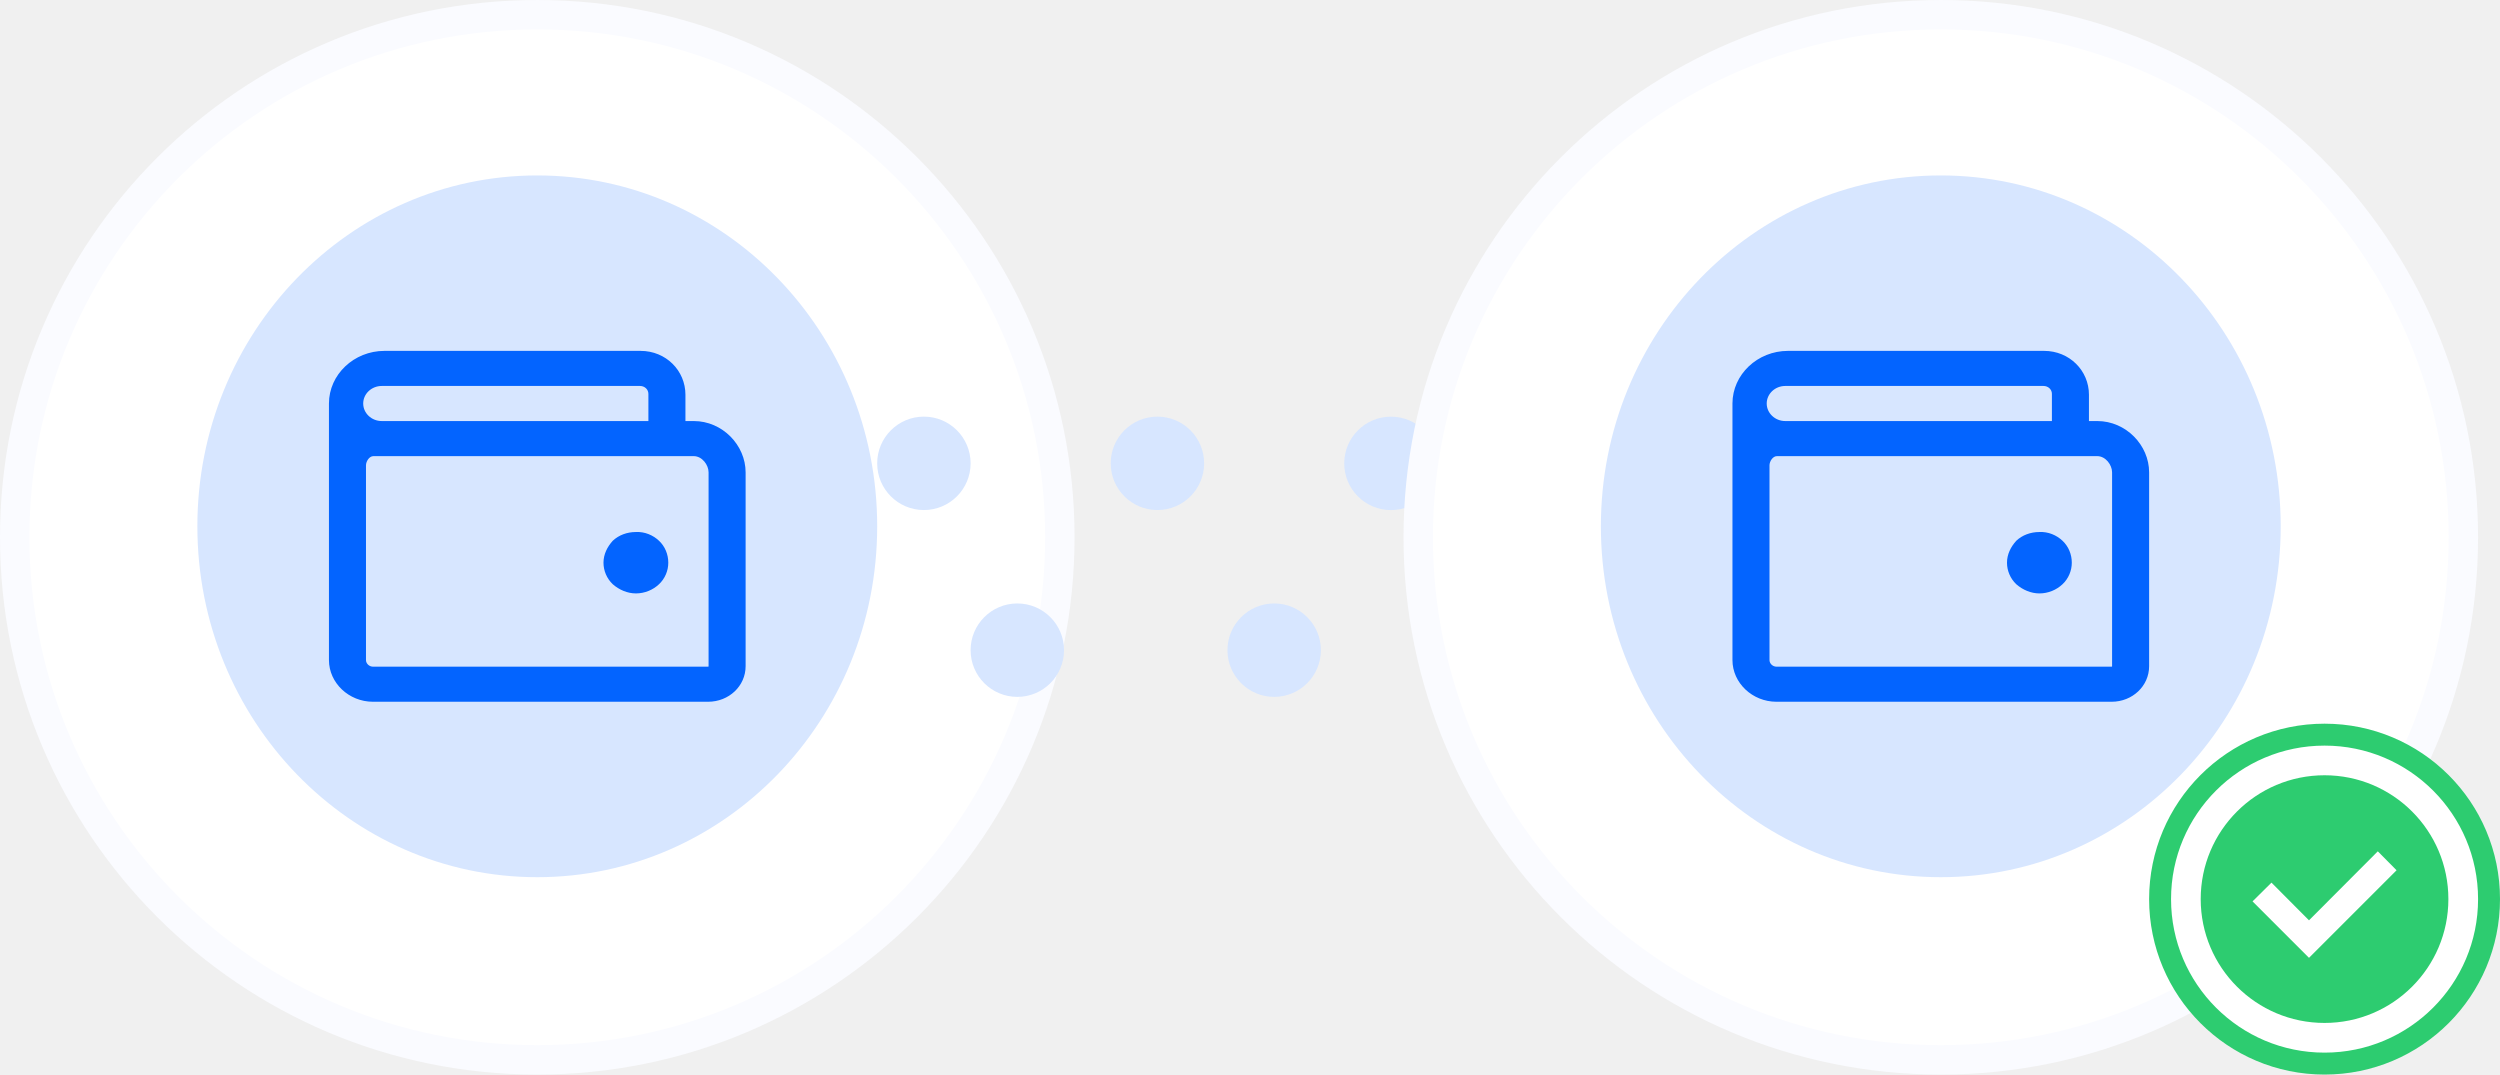
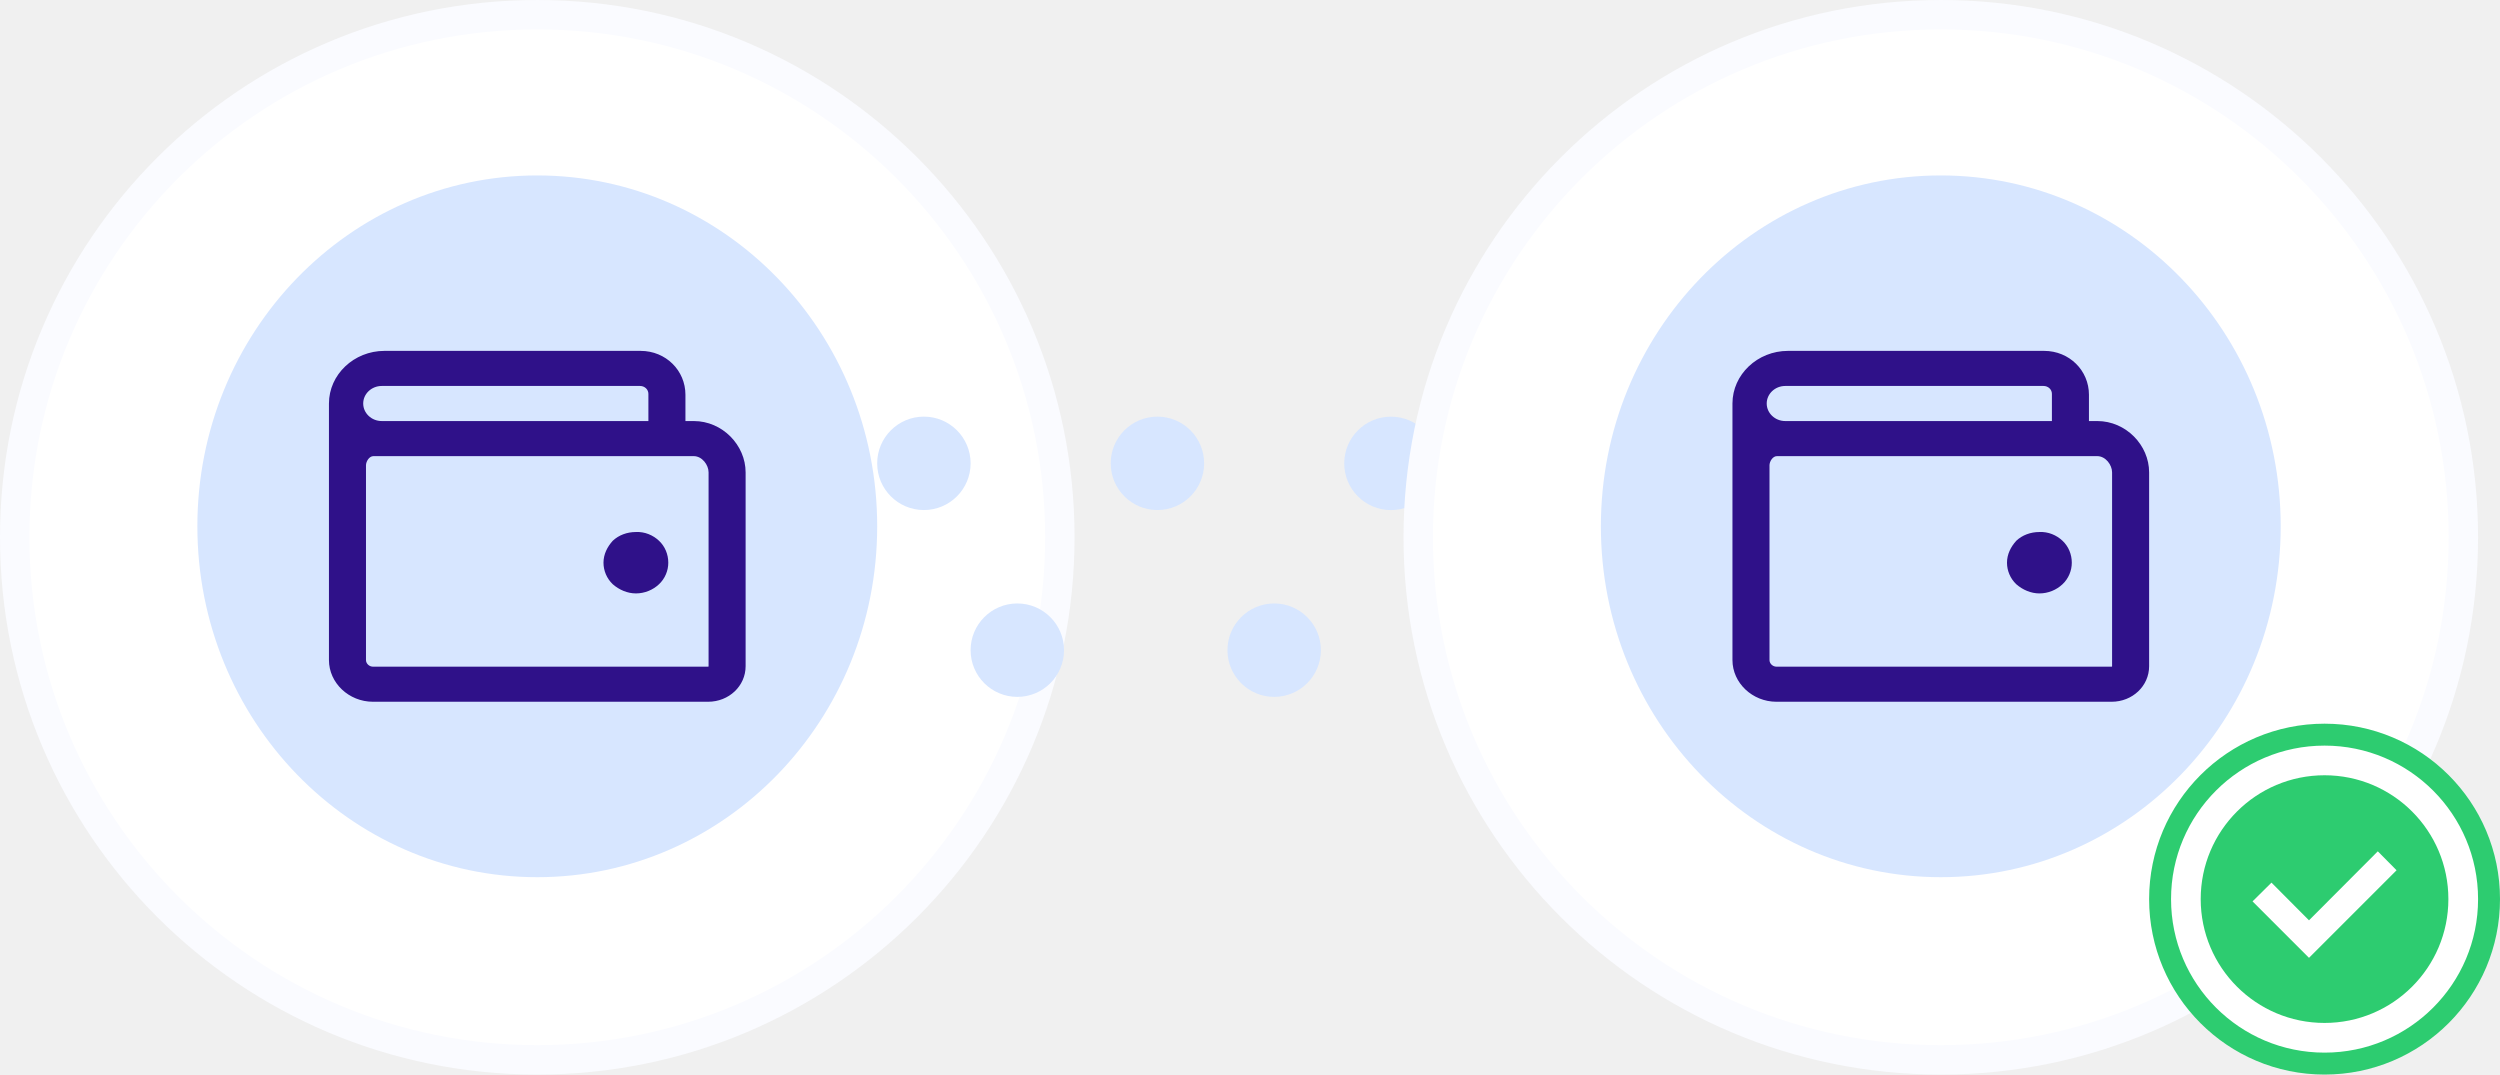
<svg xmlns="http://www.w3.org/2000/svg" width="114" height="49" viewBox="0 0 114 49" fill="none">
  <circle cx="24.5" cy="24.5" r="23.829" fill="white" stroke="#FAFBFF" stroke-width="1.341" />
  <circle r="2.13" transform="matrix(1 0 0 -1 46.3895 29.6477)" fill="#D7E6FF" />
  <circle r="2.13" transform="matrix(1 0 0 -1 58.1023 29.6477)" fill="#D7E6FF" />
  <circle r="2.13" transform="matrix(1 0 0 -1 69.8155 29.6477)" fill="#D7E6FF" />
  <circle r="2.13" transform="matrix(1 0 0 -1 42.1297 21.1281)" fill="#D7E6FF" />
  <circle r="2.13" transform="matrix(1 0 0 -1 52.7784 21.1281)" fill="#D7E6FF" />
  <circle r="2.13" transform="matrix(1 0 0 -1 63.4271 21.1301)" fill="#D7E6FF" />
  <circle r="2.13" transform="matrix(1 0 0 -1 74.075 21.1281)" fill="#D7E6FF" />
  <ellipse cx="24.5" cy="24" rx="15.5" ry="16" fill="#D7E6FF" />
-   <path d="M30.052 24.66C30.327 24.92 30.474 25.28 30.474 25.66C30.474 26.02 30.327 26.38 30.052 26.64C29.778 26.9 29.398 27.06 28.997 27.06C28.617 27.06 28.237 26.9 27.941 26.64C27.667 26.38 27.519 26.02 27.519 25.66C27.519 25.28 27.688 24.94 27.941 24.66C28.216 24.4 28.596 24.26 28.997 24.26C29.398 24.24 29.778 24.4 30.052 24.66V24.66ZM34 21.54V30.38C34 31.28 33.24 32 32.29 32H17.006C15.908 32 15 31.14 15 30.1V18.4C15 17.08 16.14 16 17.533 16H29.208C30.369 16 31.256 16.9 31.256 18V19.2H31.636C32.944 19.2 34 20.3 34 21.54ZM16.562 18.4C16.562 18.84 16.942 19.2 17.407 19.2H29.567V17.96C29.567 17.76 29.398 17.6 29.187 17.6H17.407C16.942 17.6 16.562 17.96 16.562 18.4V18.4ZM32.311 21.54C32.311 21.2 32.016 20.8 31.636 20.8H17.027C16.837 20.8 16.689 21.04 16.689 21.22V30.1C16.689 30.26 16.837 30.4 17.006 30.4H32.29C32.311 30.4 32.311 30.38 32.311 30.38V21.54V21.54Z" fill="#0364FF" />
+   <path d="M30.052 24.66C30.327 24.92 30.474 25.28 30.474 25.66C30.474 26.02 30.327 26.38 30.052 26.64C29.778 26.9 29.398 27.06 28.997 27.06C28.617 27.06 28.237 26.9 27.941 26.64C27.667 26.38 27.519 26.02 27.519 25.66C27.519 25.28 27.688 24.94 27.941 24.66C28.216 24.4 28.596 24.26 28.997 24.26C29.398 24.24 29.778 24.4 30.052 24.66V24.66ZM34 21.54V30.38C34 31.28 33.24 32 32.29 32H17.006C15.908 32 15 31.14 15 30.1V18.4C15 17.08 16.14 16 17.533 16H29.208C30.369 16 31.256 16.9 31.256 18V19.2H31.636C32.944 19.2 34 20.3 34 21.54ZM16.562 18.4C16.562 18.84 16.942 19.2 17.407 19.2H29.567V17.96C29.567 17.76 29.398 17.6 29.187 17.6H17.407C16.942 17.6 16.562 17.96 16.562 18.4V18.4ZM32.311 21.54C32.311 21.2 32.016 20.8 31.636 20.8H17.027C16.837 20.8 16.689 21.04 16.689 21.22V30.1C16.689 30.26 16.837 30.4 17.006 30.4H32.29C32.311 30.4 32.311 30.38 32.311 30.38V21.54V21.54Z" fill="#2f1189" />
  <circle cx="88.5" cy="24.5" r="23.829" fill="white" stroke="#FAFBFF" stroke-width="1.341" />
  <ellipse cx="88.5" cy="24" rx="15.5" ry="16" fill="#D7E6FF" />
-   <path d="M94.052 24.66C94.327 24.92 94.474 25.28 94.474 25.66C94.474 26.02 94.327 26.38 94.052 26.64C93.778 26.9 93.398 27.06 92.997 27.06C92.617 27.06 92.237 26.9 91.941 26.64C91.667 26.38 91.519 26.02 91.519 25.66C91.519 25.28 91.688 24.94 91.941 24.66C92.216 24.4 92.596 24.26 92.997 24.26C93.398 24.24 93.778 24.4 94.052 24.66V24.66ZM98 21.54V30.38C98 31.28 97.24 32 96.29 32H81.006C79.908 32 79 31.14 79 30.1V18.4C79 17.08 80.14 16 81.533 16H93.208C94.369 16 95.256 16.9 95.256 18V19.2H95.636C96.944 19.2 98 20.3 98 21.54ZM80.562 18.4C80.562 18.84 80.942 19.2 81.407 19.2H93.567V17.96C93.567 17.76 93.398 17.6 93.187 17.6H81.407C80.942 17.6 80.562 17.96 80.562 18.4V18.4ZM96.311 21.54C96.311 21.2 96.016 20.8 95.636 20.8H81.027C80.837 20.8 80.689 21.04 80.689 21.22V30.1C80.689 30.26 80.837 30.4 81.006 30.4H96.29C96.311 30.4 96.311 30.38 96.311 30.38V21.54V21.54Z" fill="#0364FF" />
+   <path d="M94.052 24.66C94.327 24.92 94.474 25.28 94.474 25.66C94.474 26.02 94.327 26.38 94.052 26.64C93.778 26.9 93.398 27.06 92.997 27.06C92.617 27.06 92.237 26.9 91.941 26.64C91.667 26.38 91.519 26.02 91.519 25.66C91.519 25.28 91.688 24.94 91.941 24.66C92.216 24.4 92.596 24.26 92.997 24.26C93.398 24.24 93.778 24.4 94.052 24.66V24.66ZM98 21.54V30.38C98 31.28 97.24 32 96.29 32H81.006C79.908 32 79 31.14 79 30.1V18.4C79 17.08 80.14 16 81.533 16H93.208C94.369 16 95.256 16.9 95.256 18V19.2H95.636C96.944 19.2 98 20.3 98 21.54ZM80.562 18.4C80.562 18.84 80.942 19.2 81.407 19.2H93.567V17.96C93.567 17.76 93.398 17.6 93.187 17.6H81.407C80.942 17.6 80.562 17.96 80.562 18.4V18.4ZM96.311 21.54C96.311 21.2 96.016 20.8 95.636 20.8H81.027C80.837 20.8 80.689 21.04 80.689 21.22V30.1C80.689 30.26 80.837 30.4 81.006 30.4H96.29C96.311 30.4 96.311 30.38 96.311 30.38V21.54V21.54Z" fill="#2f1189" />
  <circle cx="106" cy="41" r="7.5" fill="white" stroke="#2DCC70" />
  <path d="M100.352 40.999C100.352 44.117 102.881 46.646 105.999 46.646C109.118 46.646 111.646 44.117 111.646 40.999C111.646 37.88 109.118 35.352 105.999 35.352C102.881 35.352 100.352 37.88 100.352 40.999Z" fill="#2DCC70" />
  <path d="M109.283 39.684L108.428 38.82L105.29 41.967L103.579 40.248L102.716 41.103L104.434 42.822L105.29 43.677L109.283 39.684V39.684Z" fill="white" />
</svg>
